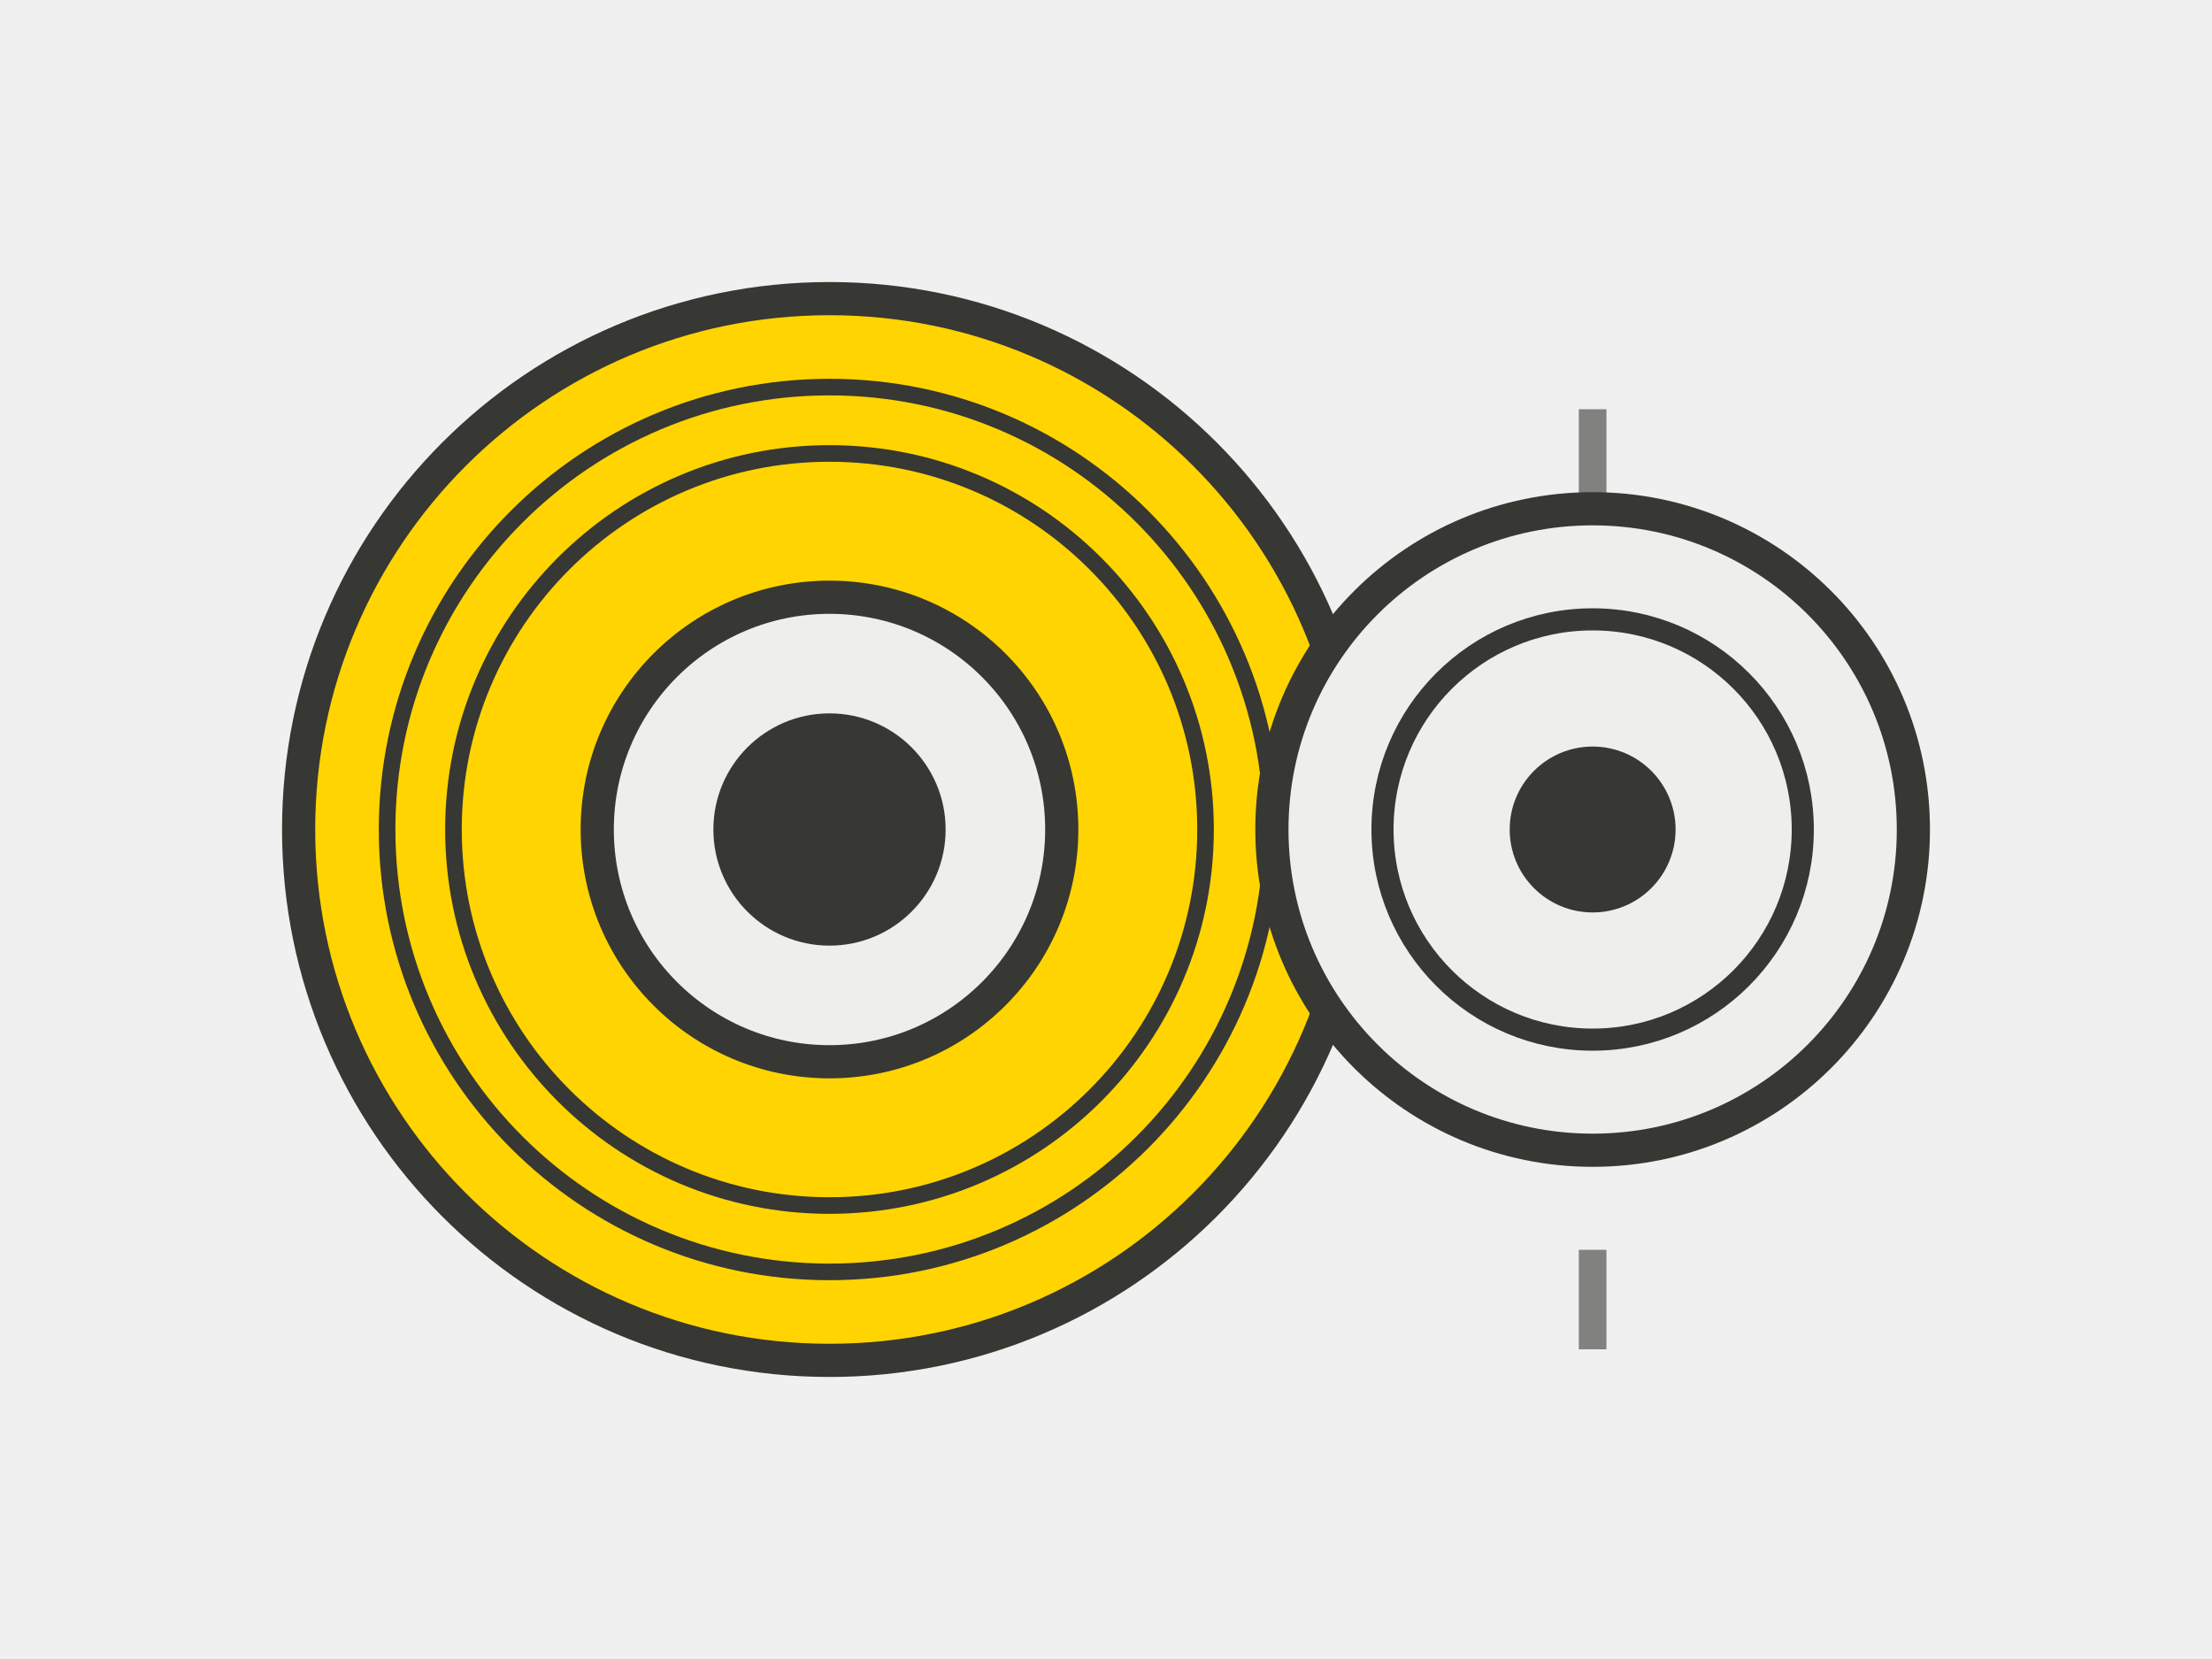
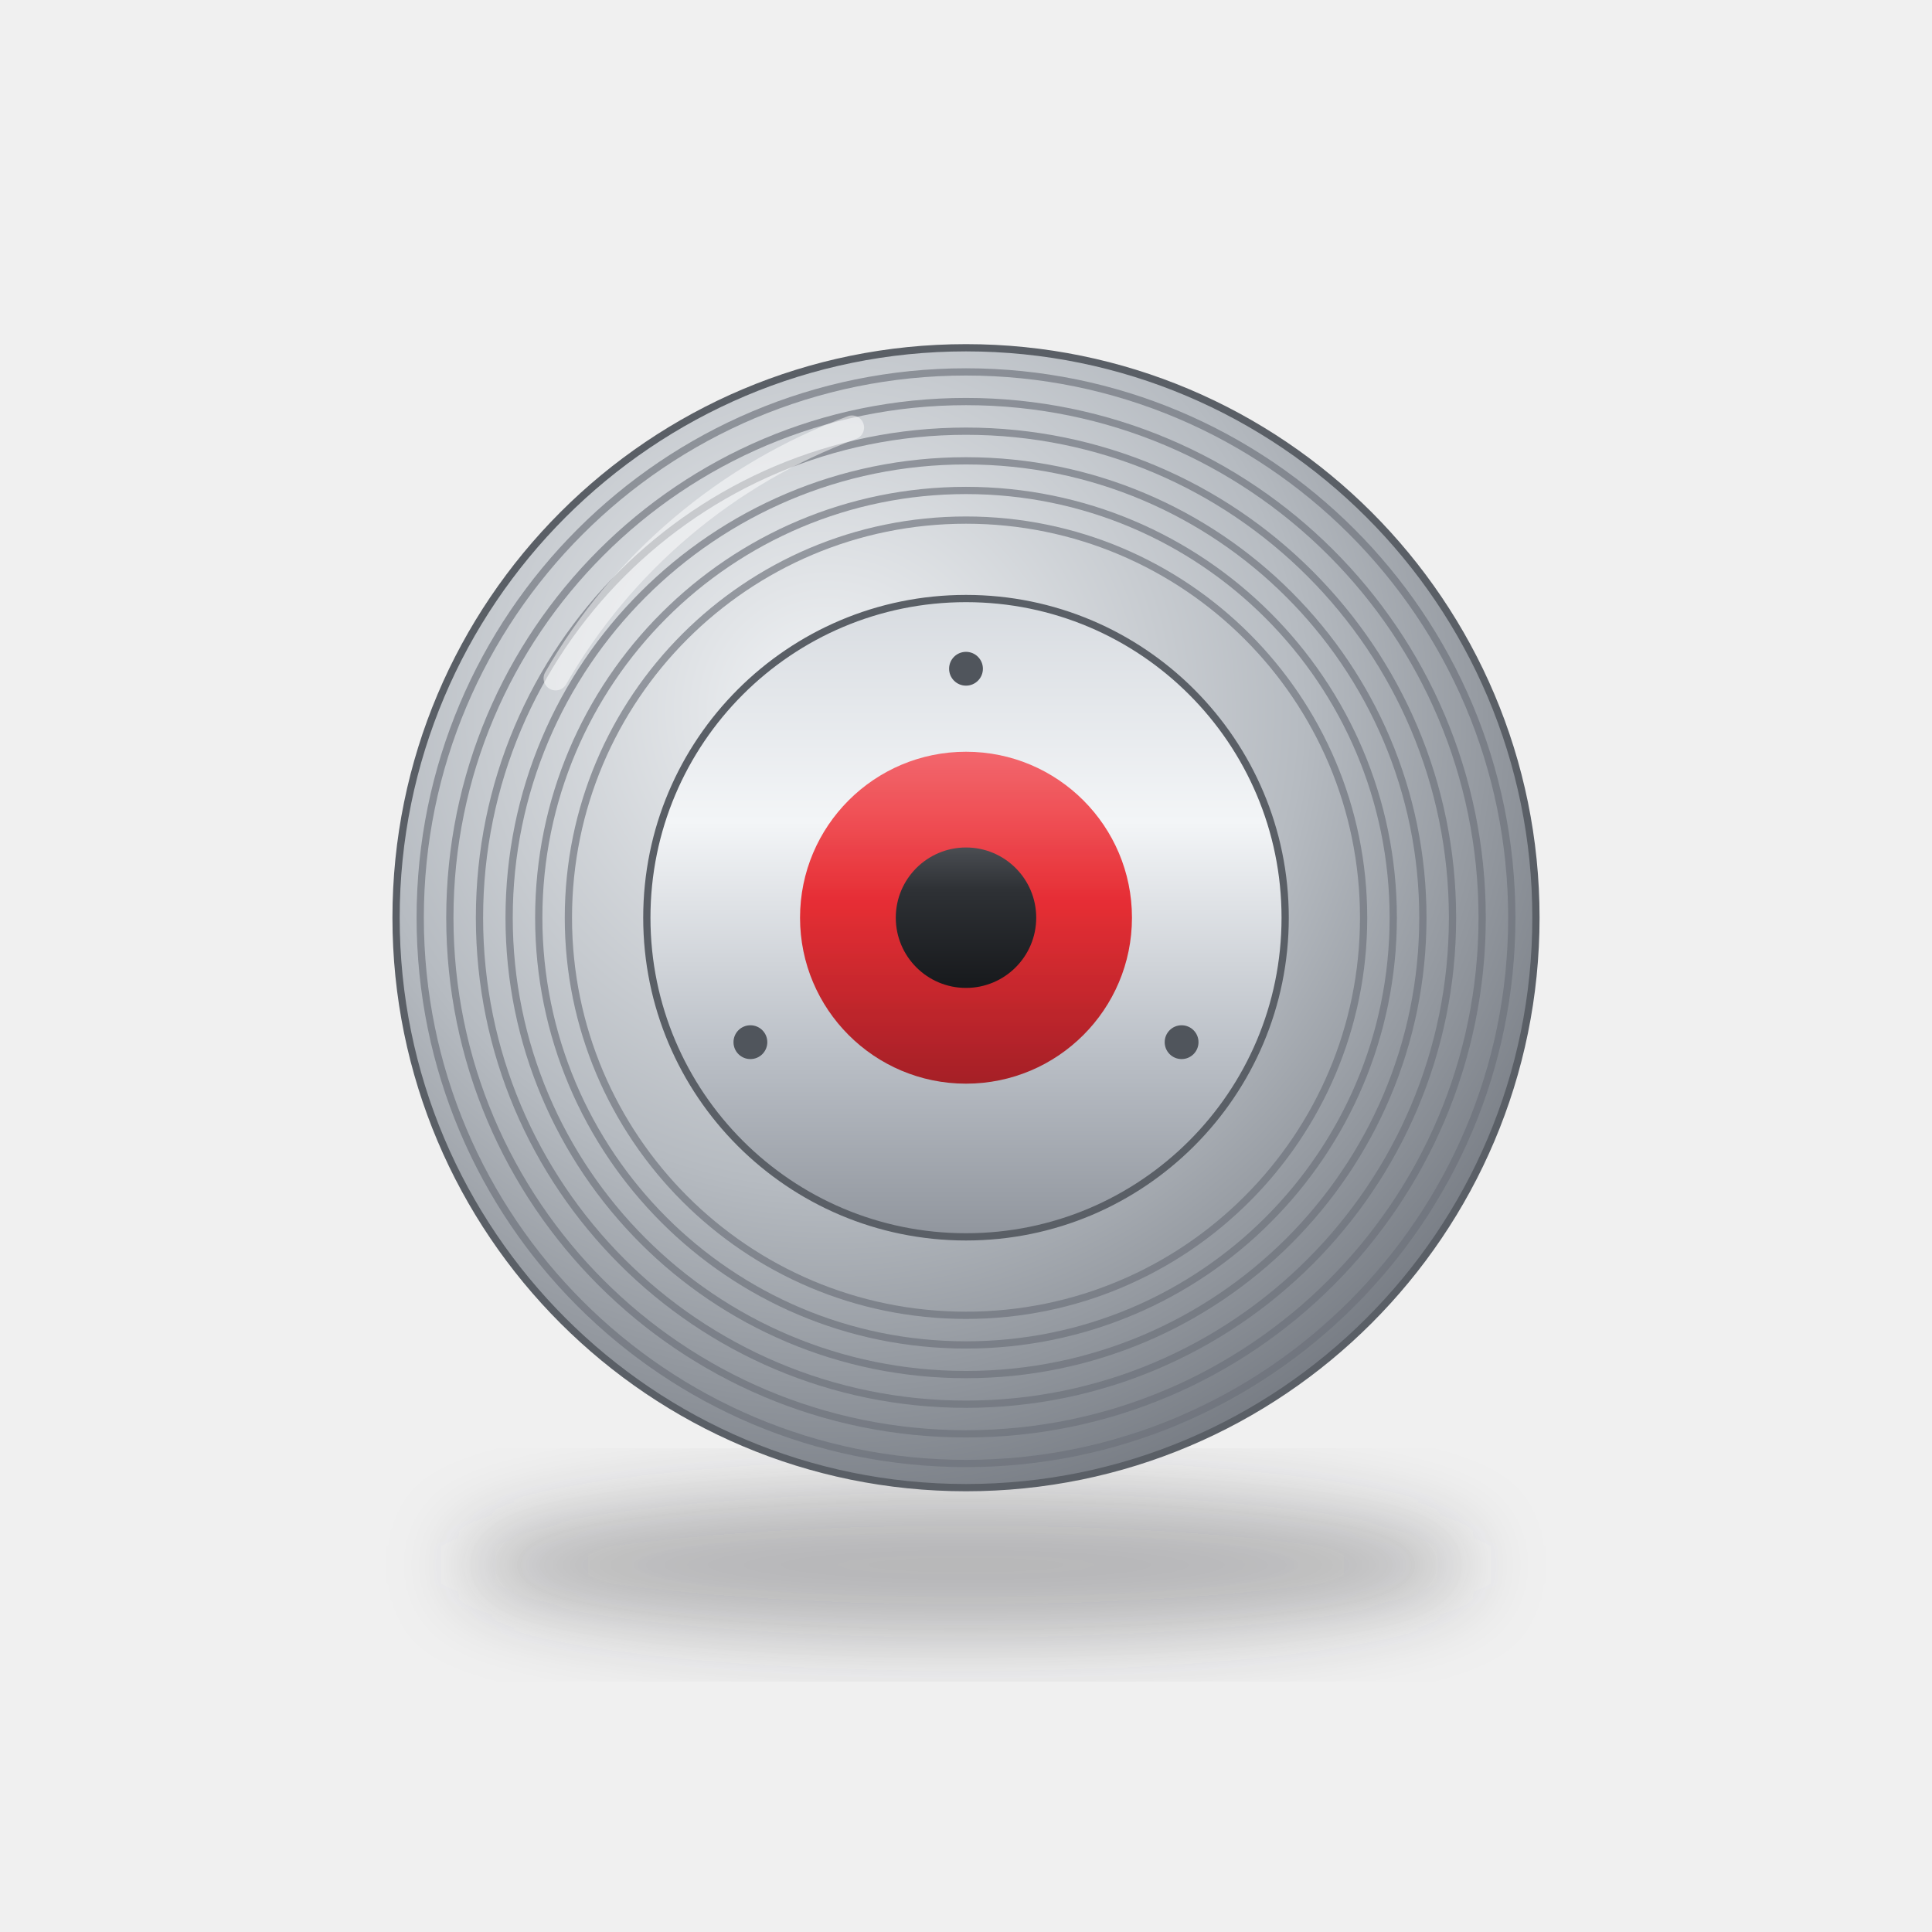
- <svg xmlns="http://www.w3.org/2000/svg" viewBox="0 0 400 300" role="img" aria-label="Klima kasnak seti">
-   <g fill="none" stroke="#373733" stroke-width="6">
-     <circle cx="150" cy="150" r="96" fill="#ffd400" />
-     <circle cx="150" cy="150" r="80" stroke-width="3" />
-     <circle cx="150" cy="150" r="68" stroke-width="3" />
-     <circle cx="150" cy="150" r="42" fill="#eeeeec" />
-     <circle cx="150" cy="150" r="18" fill="#373733" />
-     <circle cx="288" cy="150" r="58" fill="#eeeeec" />
-     <circle cx="288" cy="150" r="38" stroke-width="4" />
-     <circle cx="288" cy="150" r="12" fill="#373733" />
-     <path d="M288 92v-18M288 226v18" stroke-width="5" opacity=".6" />
-   </g>
+ <svg xmlns="http://www.w3.org/2000/svg" viewBox="0 0 800 800" width="800" height="800" role="img">
+   <defs>
+     <radialGradient id="bg" cx="50%" cy="42%" r="72%">
+       <stop offset="0%" stop-color="#fbfbfa" />
+       <stop offset="100%" stop-color="#ececea" />
+     </radialGradient>
+     <linearGradient id="steel" x1="0" y1="0" x2="0" y2="1">
+       <stop offset="0%" stop-color="#b9bcc0" />
+       <stop offset="18%" stop-color="#eef0f2" />
+       <stop offset="45%" stop-color="#c8ccd1" />
+       <stop offset="72%" stop-color="#8f949b" />
+       <stop offset="100%" stop-color="#6d727a" />
+     </linearGradient>
+     <linearGradient id="steelX" x1="0" y1="0" x2="1" y2="0">
+       <stop offset="0%" stop-color="#80858d" />
+       <stop offset="22%" stop-color="#dfe2e5" />
+       <stop offset="55%" stop-color="#b4b9bf" />
+       <stop offset="100%" stop-color="#787d85" />
+     </linearGradient>
+     <linearGradient id="alu" x1="0" y1="0" x2="0" y2="1">
+       <stop offset="0%" stop-color="#d7dbe0" />
+       <stop offset="35%" stop-color="#f3f5f7" />
+       <stop offset="70%" stop-color="#bcc1c8" />
+       <stop offset="100%" stop-color="#90959d" />
+     </linearGradient>
+     <linearGradient id="dark" x1="0" y1="0" x2="0" y2="1">
+       <stop offset="0%" stop-color="#4a4d52" />
+       <stop offset="30%" stop-color="#2e3135" />
+       <stop offset="100%" stop-color="#17191c" />
+     </linearGradient>
+     <linearGradient id="brass" x1="0" y1="0" x2="0" y2="1">
+       <stop offset="0%" stop-color="#e3c88b" />
+       <stop offset="35%" stop-color="#c9a95b" />
+       <stop offset="100%" stop-color="#8d7332" />
+     </linearGradient>
+     <linearGradient id="red" x1="0" y1="0" x2="0" y2="1">
+       <stop offset="0%" stop-color="#f4585e" />
+       <stop offset="45%" stop-color="#e71a21" />
+       <stop offset="100%" stop-color="#a30f15" />
+     </linearGradient>
+     <linearGradient id="gloss" x1="0" y1="0" x2="0" y2="1">
+       <stop offset="0%" stop-color="#ffffff" stop-opacity="0.75" />
+       <stop offset="100%" stop-color="#ffffff" stop-opacity="0" />
+     </linearGradient>
+     <radialGradient id="hub" cx="38%" cy="32%" r="75%">
+       <stop offset="0%" stop-color="#f2f4f6" />
+       <stop offset="55%" stop-color="#b6bbc1" />
+       <stop offset="100%" stop-color="#70757d" />
+     </radialGradient>
+     <filter id="drop" x="-30%" y="-30%" width="160%" height="160%">
+       <feGaussianBlur stdDeviation="16" />
+     </filter>
+     <filter id="soft" x="-20%" y="-20%" width="140%" height="140%">
+       <feGaussianBlur stdDeviation="4" />
+     </filter>
+   </defs>
+   <ellipse cx="400" cy="648" rx="210" ry="30" fill="#1b1d20" opacity="0.28" filter="url(#drop)" />
+   <circle cx="400" cy="380" r="236" fill="url(#hub)" stroke="#5a5f66" stroke-width="3" />
+   <circle cx="400" cy="380" r="226" fill="none" stroke="#6b7079" stroke-width="3" opacity="0.65" />
+   <circle cx="400" cy="380" r="213.728" fill="none" stroke="#6b7079" stroke-width="3" opacity="0.65" />
+   <circle cx="400" cy="380" r="201.456" fill="none" stroke="#6b7079" stroke-width="3" opacity="0.65" />
+   <circle cx="400" cy="380" r="189.184" fill="none" stroke="#6b7079" stroke-width="3" opacity="0.65" />
+   <circle cx="400" cy="380" r="176.912" fill="none" stroke="#6b7079" stroke-width="3" opacity="0.65" />
+   <circle cx="400" cy="380" r="164.64" fill="none" stroke="#6b7079" stroke-width="3" opacity="0.65" />
+   <circle cx="400" cy="380" r="132.16" fill="url(#alu)" stroke="#5a5f66" stroke-width="3" />
+   <circle cx="400" cy="380" r="68.723" fill="url(#red)" opacity="0.9" />
+   <circle cx="400" cy="380" r="29.075" fill="url(#dark)" />
+   <circle cx="400" cy="276.915" r="7" fill="#50555c" />
+   <circle cx="489.274" cy="431.542" r="7" fill="#50555c" />
+   <circle cx="310.726" cy="431.542" r="7" fill="#50555c" />
+   <path d="M 230.08 280.88 a 236 236 0 0 1 122.72 -103.84" fill="none" stroke="#ffffff" stroke-width="10" stroke-linecap="round" opacity="0.5" />
</svg>
